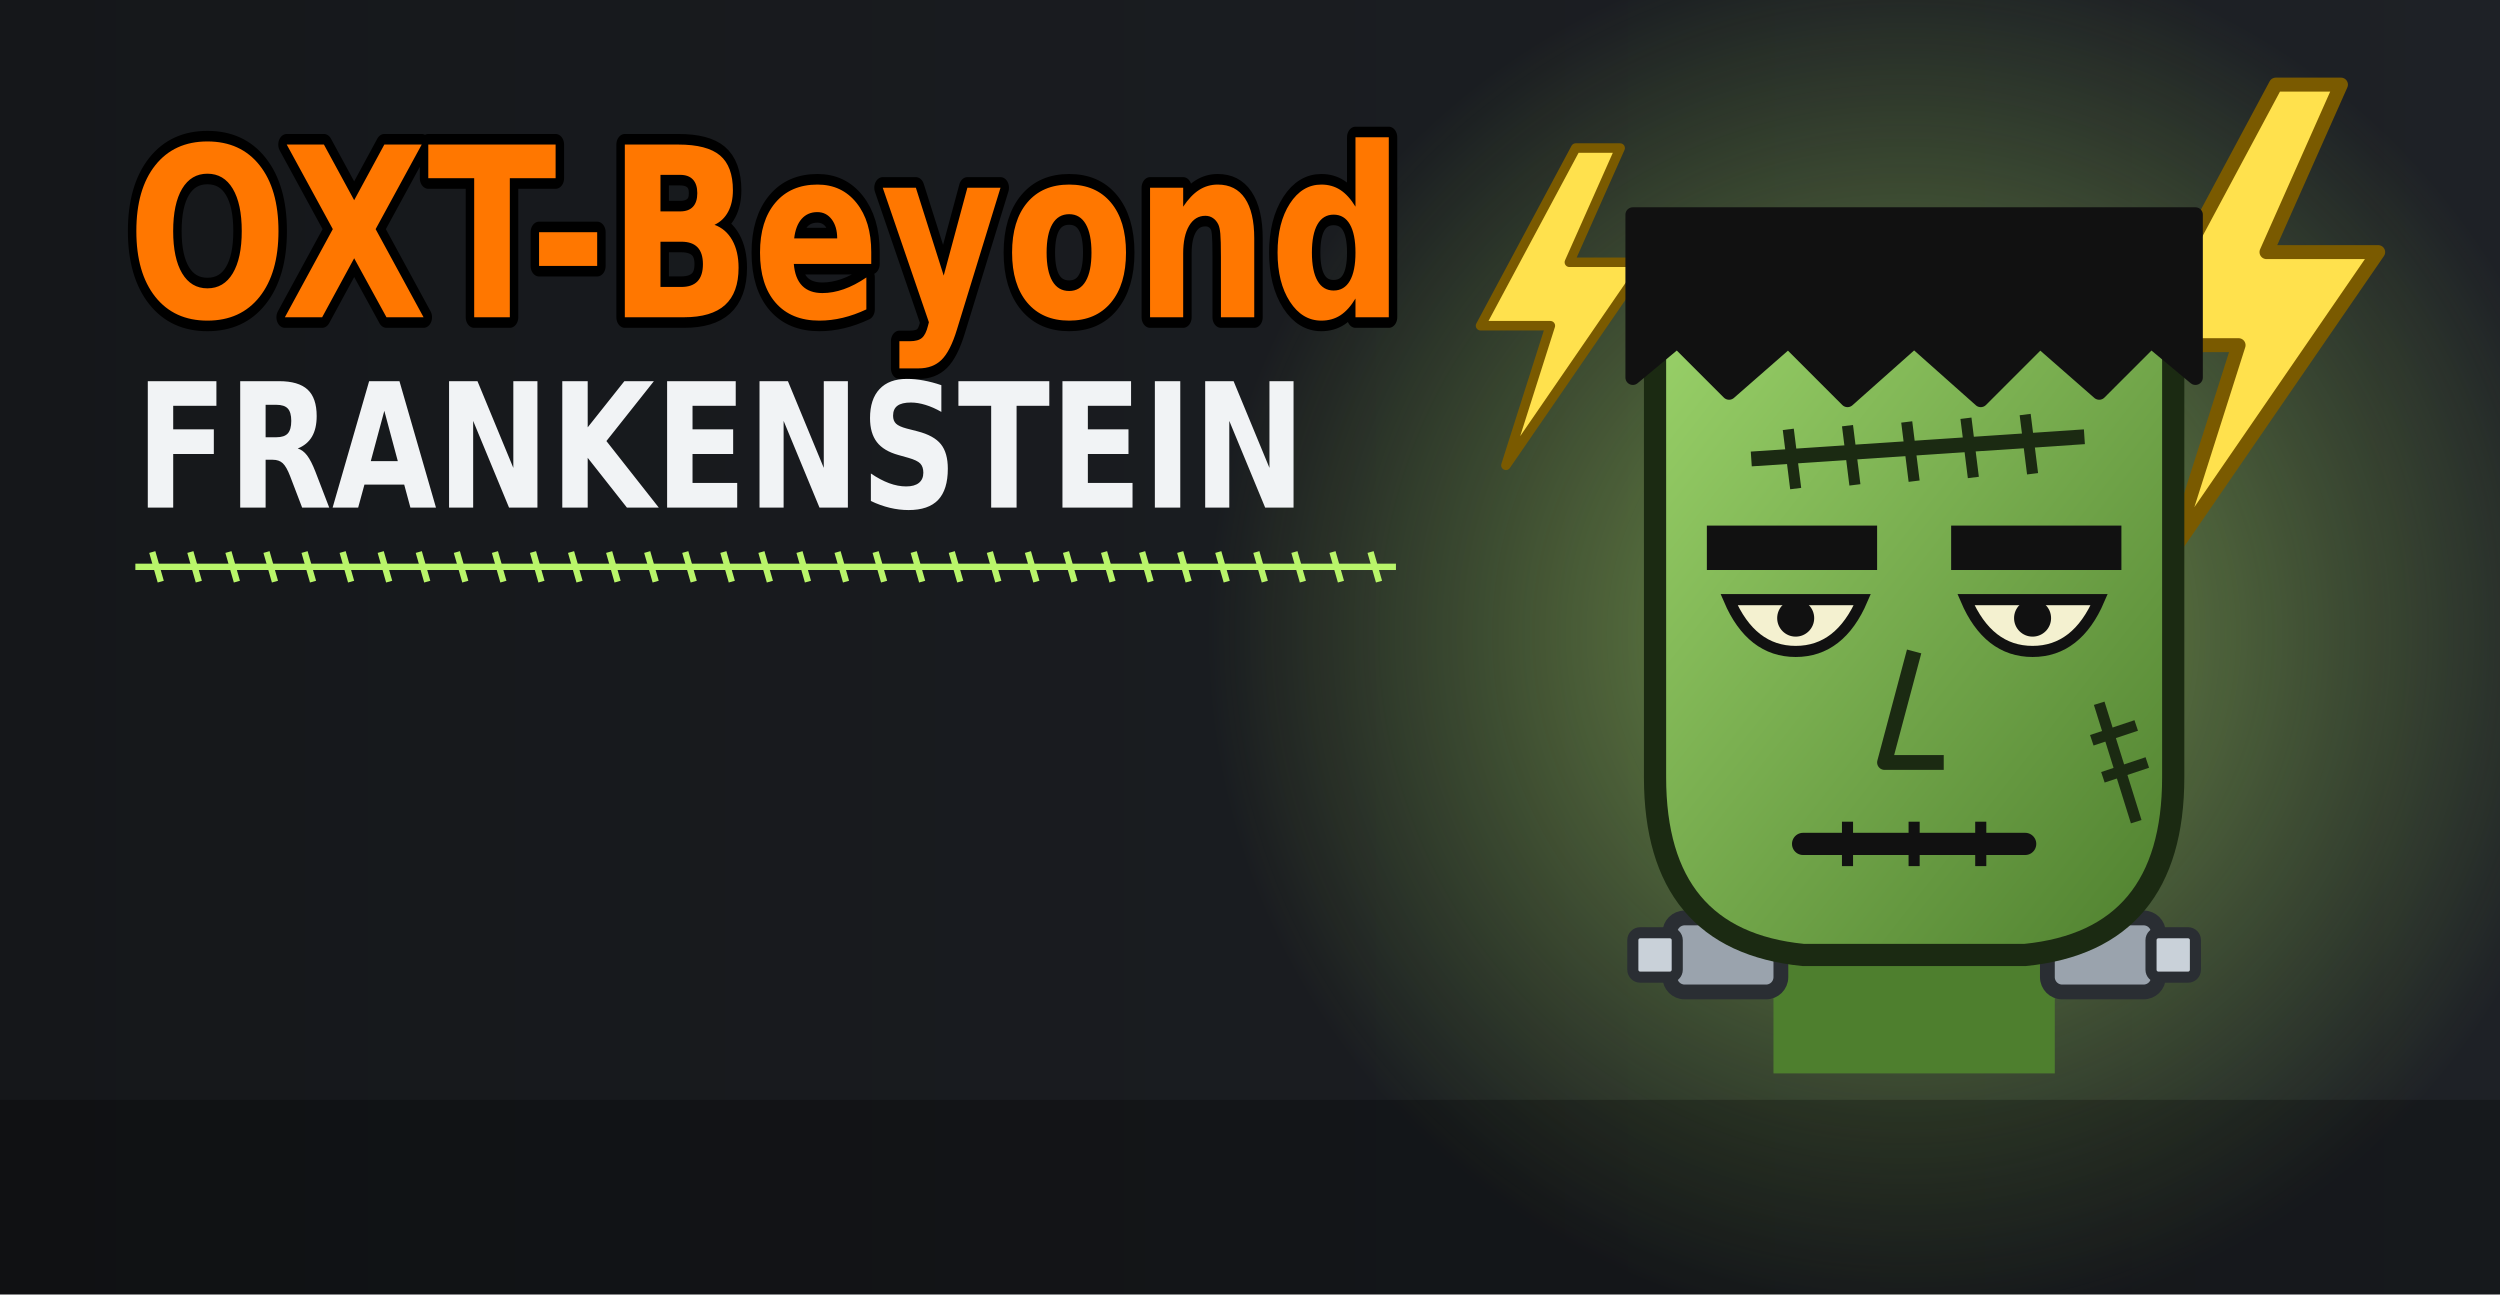
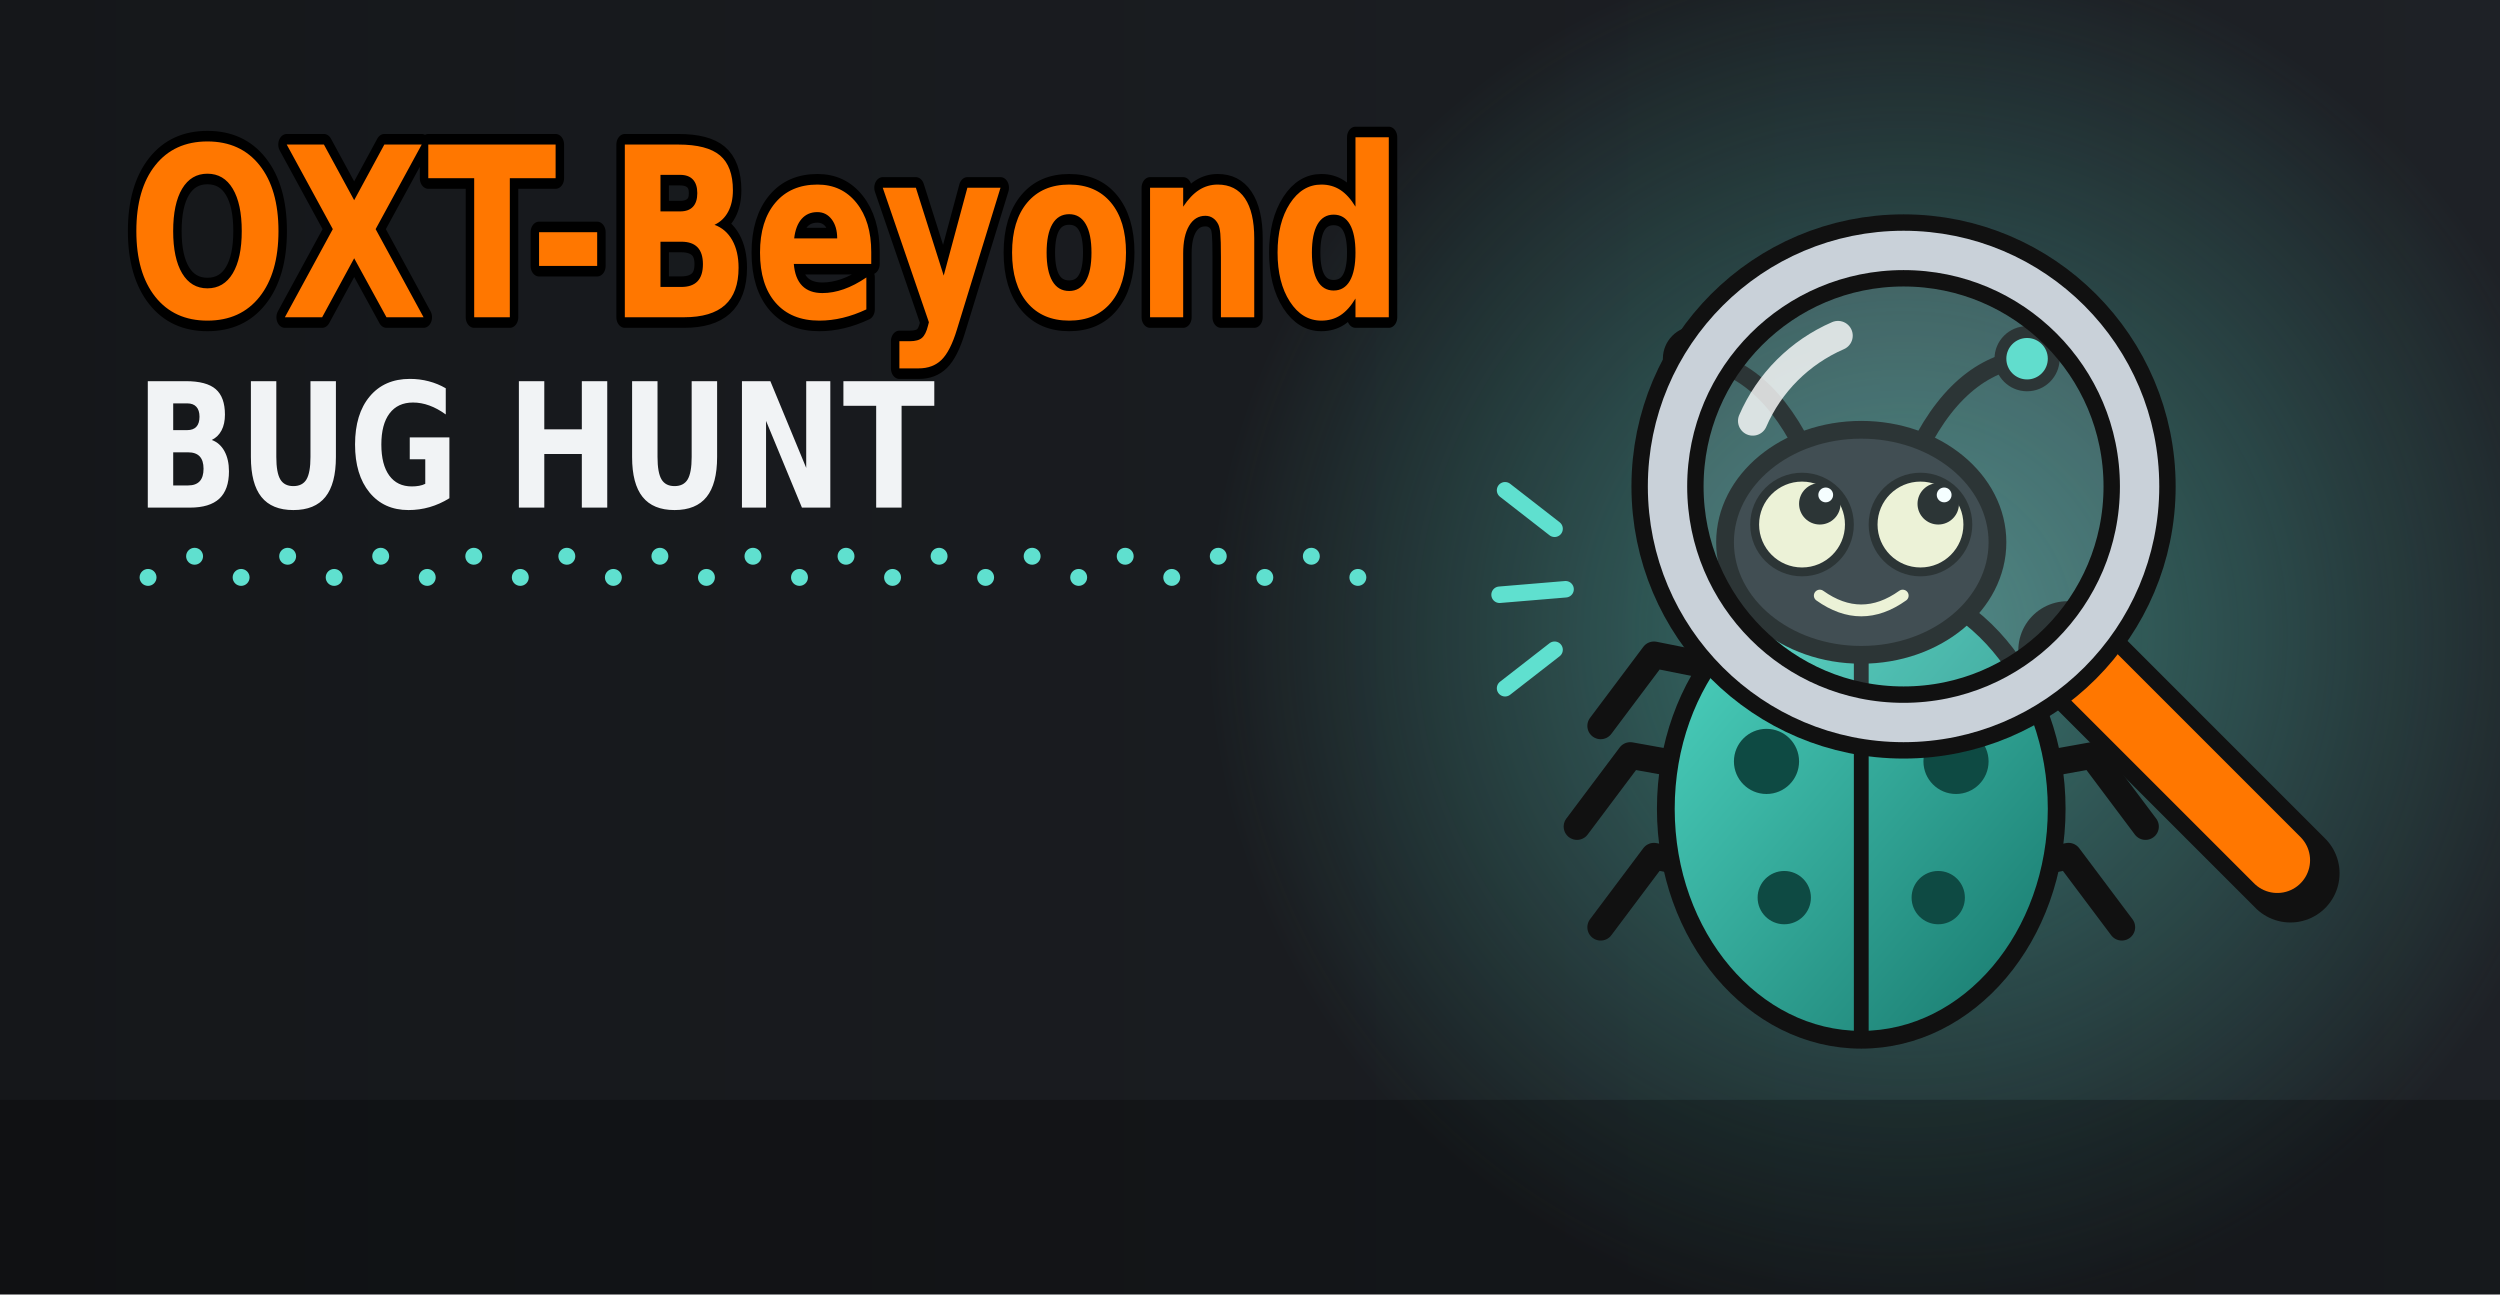
<svg xmlns="http://www.w3.org/2000/svg" width="1182" height="612" viewBox="0 0 1182 612">
  <defs>
    <linearGradient id="sb" x1="0" y1="0" x2="1" y2="0">
      <stop offset="0" stop-color="#15171A" />
      <stop offset="1" stop-color="#1E2126" />
    </linearGradient>
    <radialGradient id="gl" cx="0.5" cy="0.5" r="0.5">
-       <stop offset="0" stop-color="#B9F56A" stop-opacity="0.55" />
-       <stop offset="1" stop-color="#B9F56A" stop-opacity="0" />
+       <stop offset="0" stop-color="#5FE0CF" stop-opacity="0.45" />
+       <stop offset="1" stop-color="#5FE0CF" stop-opacity="0" />
    </radialGradient>
  </defs>
  <rect width="1182" height="612" fill="url(#sb)" />
  <circle cx="900" cy="300" r="330" fill="url(#gl)" />
-   <g transform="translate(1010,40) scale(2.2)">
-     <path d="M30 0 L0 56 H22 L8 100 L52 36 H28 L44 0 Z" fill="#FFE14D" stroke="#7A5A00" stroke-width="3" stroke-linejoin="round" />
-   </g>
-   <g transform="translate(700,70) scale(1.5)">
-     <path d="M30 0 L0 56 H22 L8 100 L52 36 H28 L44 0 Z" fill="#FFE14D" stroke="#7A5A00" stroke-width="3" stroke-linejoin="round" />
-   </g>
-   <g transform="translate(730,70) scale(1.75)">
+   <g transform="translate(740,150) scale(1.4)">
    <defs>
-       <linearGradient id="skin" x1="0" y1="0" x2="1" y2="1">
-         <stop offset="0" stop-color="#9BD36A" />
-         <stop offset="1" stop-color="#4E7F2E" />
+       <linearGradient id="shell" x1="0" y1="0" x2="1" y2="1">
+         <stop offset="0" stop-color="#4FD8C4" />
+         <stop offset="1" stop-color="#16756A" />
      </linearGradient>
    </defs>
-     <rect x="62" y="200" width="76" height="50" fill="#4E7F2E" />
-     <rect x="34" y="208" width="30" height="20" rx="4" fill="#9AA3AD" stroke="#2A2E33" stroke-width="4" />
-     <rect x="136" y="208" width="30" height="20" rx="4" fill="#9AA3AD" stroke="#2A2E33" stroke-width="4" />
-     <rect x="24" y="212" width="12" height="12" rx="2" fill="#C9D1D9" stroke="#2A2E33" stroke-width="3" />
-     <rect x="164" y="212" width="12" height="12" rx="2" fill="#C9D1D9" stroke="#2A2E33" stroke-width="3" />
-     <path d="M30 40 H170 V170 Q170 214 130 218 H70 Q30 214 30 170 Z" fill="url(#skin)" stroke="#1B2A12" stroke-width="6" />
-     <path d="M24 18 H176 V62 L164 52 L150 66 L134 52 L118 68 L100 52 L82 68 L66 52 L50 66 L36 52 L24 62 Z" fill="#111" stroke="#111" stroke-width="4" stroke-linejoin="round" />
-     <path d="M56 84 L146 78" stroke="#1B2A12" stroke-width="4" fill="none" />
-     <g stroke="#1B2A12" stroke-width="3">
-       <path d="M66 76 L68 92" />
-       <path d="M82 75 L84 91" />
-       <path d="M98 74 L100 90" />
-       <path d="M114 73 L116 89" />
-       <path d="M130 72 L132 88" />
-     </g>
-     <rect x="44" y="102" width="46" height="12" fill="#111" />
-     <rect x="110" y="102" width="46" height="12" fill="#111" />
-     <path d="M50 122 H86 Q80 136 68 136 Q56 136 50 122 Z" fill="#F4F1D0" stroke="#111" stroke-width="3" />
-     <path d="M114 122 H150 Q144 136 132 136 Q120 136 114 122 Z" fill="#F4F1D0" stroke="#111" stroke-width="3" />
-     <circle cx="68" cy="127" r="5" fill="#111" />
-     <circle cx="132" cy="127" r="5" fill="#111" />
-     <path d="M100 136 L92 166 H108" stroke="#1B2A12" stroke-width="4" fill="none" stroke-linejoin="round" />
-     <path d="M70 188 H130" stroke="#111" stroke-width="6" stroke-linecap="round" />
-     <g stroke="#111" stroke-width="3">
-       <path d="M82 182 V194" />
-       <path d="M100 182 V194" />
-       <path d="M118 182 V194" />
-     </g>
-     <path d="M150 150 L160 182" stroke="#1B2A12" stroke-width="3" />
-     <g stroke="#1B2A12" stroke-width="3">
-       <path d="M148 160 L160 156" />
-       <path d="M151 170 L163 166" />
-     </g>
+     <path d="M100 128 L30 114 L12 138" stroke="#111" stroke-width="9" fill="none" stroke-linecap="round" stroke-linejoin="round" />
+     <path d="M100 128 L170 114 L188 138" stroke="#111" stroke-width="9" fill="none" stroke-linecap="round" stroke-linejoin="round" />
+     <path d="M100 162 L22 148 L4 172" stroke="#111" stroke-width="9" fill="none" stroke-linecap="round" stroke-linejoin="round" />
+     <path d="M100 162 L178 148 L196 172" stroke="#111" stroke-width="9" fill="none" stroke-linecap="round" stroke-linejoin="round" />
+     <path d="M100 196 L30 182 L12 206" stroke="#111" stroke-width="9" fill="none" stroke-linecap="round" stroke-linejoin="round" />
+     <path d="M100 196 L170 182 L188 206" stroke="#111" stroke-width="9" fill="none" stroke-linecap="round" stroke-linejoin="round" />
+     <path d="M84 52 Q70 18 46 14" stroke="#111" stroke-width="6" fill="none" stroke-linecap="round" />
+     <path d="M116 52 Q130 18 154 14" stroke="#111" stroke-width="6" fill="none" stroke-linecap="round" />
+     <circle cx="44" cy="14" r="9" fill="#4FD8C4" stroke="#111" stroke-width="4" />
+     <circle cx="156" cy="14" r="9" fill="#4FD8C4" stroke="#111" stroke-width="4" />
+     <ellipse cx="100" cy="166" rx="66" ry="78" fill="url(#shell)" stroke="#111" stroke-width="6" />
+     <path d="M100 96 V242" stroke="#111" stroke-width="5" />
+     <circle cx="68" cy="150" r="11" fill="#0E4A43" />
+     <circle cx="132" cy="150" r="11" fill="#0E4A43" />
+     <circle cx="74" cy="196" r="9" fill="#0E4A43" />
+     <circle cx="126" cy="196" r="9" fill="#0E4A43" />
+     <path d="M58 118 Q66 104 80 100" stroke="#FFFFFF" stroke-opacity="0.55" stroke-width="6" fill="none" stroke-linecap="round" />
+     <ellipse cx="100" cy="76" rx="46" ry="38" fill="#2A2E33" stroke="#111" stroke-width="6" />
+     <circle cx="80" cy="70" r="16" fill="#F4F1D0" stroke="#111" stroke-width="3" />
+     <circle cx="120" cy="70" r="16" fill="#F4F1D0" stroke="#111" stroke-width="3" />
+     <circle cx="86" cy="63" r="7" fill="#111" />
+     <circle cx="126" cy="63" r="7" fill="#111" />
+     <circle cx="88" cy="60" r="2.5" fill="#FFF" />
+     <circle cx="128" cy="60" r="2.5" fill="#FFF" />
+     <path d="M86 94 Q100 104 114 94" stroke="#F4F1D0" stroke-width="4" fill="none" stroke-linecap="round" />
+   </g>
+   <g transform="translate(735,250) scale(1.3)" stroke="#5FE0CF" stroke-width="6" stroke-linecap="round">
+     <path d="M0 0 L-18 -14" />
+     <path d="M4 22 L-20 24" />
+     <path d="M0 44 L-18 58" />
+   </g>
+   <g transform="translate(900,230) scale(1.55)">
+     <path d="M50 50 L118 118" stroke="#111" stroke-width="30" stroke-linecap="round" />
+     <path d="M56 56 L114 114" stroke="#FF7700" stroke-width="20" stroke-linecap="round" />
+     <circle cx="0" cy="0" r="72" fill="#BDF3FF" fill-opacity="0.16" stroke="#111" stroke-width="22" />
+     <circle cx="0" cy="0" r="72" fill="none" stroke="#C9D1D9" stroke-width="12" />
+     <path d="M-46 -20 A50 50 0 0 1 -20 -46" stroke="#FFFFFF" stroke-opacity="0.8" stroke-width="9" fill="none" stroke-linecap="round" />
  </g>
  <text transform="translate(60,150) scale(0.8,1)" font-family="DejaVu Sans" font-weight="bold" font-size="112" text-anchor="start" fill="#000" stroke="#000" stroke-width="10" stroke-linejoin="round">OXT-Beyond</text>
  <text transform="translate(60,150) scale(0.8,1)" font-family="DejaVu Sans" font-weight="bold" font-size="112" text-anchor="start" fill="#FF7700">OXT-Beyond</text>
-   <text transform="translate(64,240) scale(0.78,1)" font-family="DejaVu Sans" font-weight="bold" font-size="82" text-anchor="start" fill="#F1F3F5">FRANKENSTEIN</text>
-   <path d="M64 268 H660" stroke="#B9F56A" stroke-width="3" />
-   <path d="M72 261 L76 275" stroke="#B9F56A" stroke-width="3" />
-   <path d="M90 261 L94 275" stroke="#B9F56A" stroke-width="3" />
-   <path d="M108 261 L112 275" stroke="#B9F56A" stroke-width="3" />
-   <path d="M126 261 L130 275" stroke="#B9F56A" stroke-width="3" />
-   <path d="M144 261 L148 275" stroke="#B9F56A" stroke-width="3" />
-   <path d="M162 261 L166 275" stroke="#B9F56A" stroke-width="3" />
-   <path d="M180 261 L184 275" stroke="#B9F56A" stroke-width="3" />
-   <path d="M198 261 L202 275" stroke="#B9F56A" stroke-width="3" />
-   <path d="M216 261 L220 275" stroke="#B9F56A" stroke-width="3" />
-   <path d="M234 261 L238 275" stroke="#B9F56A" stroke-width="3" />
-   <path d="M252 261 L256 275" stroke="#B9F56A" stroke-width="3" />
-   <path d="M270 261 L274 275" stroke="#B9F56A" stroke-width="3" />
-   <path d="M288 261 L292 275" stroke="#B9F56A" stroke-width="3" />
-   <path d="M306 261 L310 275" stroke="#B9F56A" stroke-width="3" />
-   <path d="M324 261 L328 275" stroke="#B9F56A" stroke-width="3" />
-   <path d="M342 261 L346 275" stroke="#B9F56A" stroke-width="3" />
-   <path d="M360 261 L364 275" stroke="#B9F56A" stroke-width="3" />
-   <path d="M378 261 L382 275" stroke="#B9F56A" stroke-width="3" />
-   <path d="M396 261 L400 275" stroke="#B9F56A" stroke-width="3" />
-   <path d="M414 261 L418 275" stroke="#B9F56A" stroke-width="3" />
-   <path d="M432 261 L436 275" stroke="#B9F56A" stroke-width="3" />
-   <path d="M450 261 L454 275" stroke="#B9F56A" stroke-width="3" />
-   <path d="M468 261 L472 275" stroke="#B9F56A" stroke-width="3" />
-   <path d="M486 261 L490 275" stroke="#B9F56A" stroke-width="3" />
-   <path d="M504 261 L508 275" stroke="#B9F56A" stroke-width="3" />
-   <path d="M522 261 L526 275" stroke="#B9F56A" stroke-width="3" />
-   <path d="M540 261 L544 275" stroke="#B9F56A" stroke-width="3" />
-   <path d="M558 261 L562 275" stroke="#B9F56A" stroke-width="3" />
-   <path d="M576 261 L580 275" stroke="#B9F56A" stroke-width="3" />
-   <path d="M594 261 L598 275" stroke="#B9F56A" stroke-width="3" />
-   <path d="M612 261 L616 275" stroke="#B9F56A" stroke-width="3" />
-   <path d="M630 261 L634 275" stroke="#B9F56A" stroke-width="3" />
-   <path d="M648 261 L652 275" stroke="#B9F56A" stroke-width="3" />
+   <text transform="translate(64,240) scale(0.78,1)" font-family="DejaVu Sans" font-weight="bold" font-size="82" text-anchor="start" fill="#F1F3F5">BUG HUNT</text>
+   <circle cx="70" cy="273" r="4" fill="#5FE0CF" />
+   <circle cx="92" cy="263" r="4" fill="#5FE0CF" />
+   <circle cx="114" cy="273" r="4" fill="#5FE0CF" />
+   <circle cx="136" cy="263" r="4" fill="#5FE0CF" />
+   <circle cx="158" cy="273" r="4" fill="#5FE0CF" />
+   <circle cx="180" cy="263" r="4" fill="#5FE0CF" />
+   <circle cx="202" cy="273" r="4" fill="#5FE0CF" />
+   <circle cx="224" cy="263" r="4" fill="#5FE0CF" />
+   <circle cx="246" cy="273" r="4" fill="#5FE0CF" />
+   <circle cx="268" cy="263" r="4" fill="#5FE0CF" />
+   <circle cx="290" cy="273" r="4" fill="#5FE0CF" />
+   <circle cx="312" cy="263" r="4" fill="#5FE0CF" />
+   <circle cx="334" cy="273" r="4" fill="#5FE0CF" />
+   <circle cx="356" cy="263" r="4" fill="#5FE0CF" />
+   <circle cx="378" cy="273" r="4" fill="#5FE0CF" />
+   <circle cx="400" cy="263" r="4" fill="#5FE0CF" />
+   <circle cx="422" cy="273" r="4" fill="#5FE0CF" />
+   <circle cx="444" cy="263" r="4" fill="#5FE0CF" />
+   <circle cx="466" cy="273" r="4" fill="#5FE0CF" />
+   <circle cx="488" cy="263" r="4" fill="#5FE0CF" />
+   <circle cx="510" cy="273" r="4" fill="#5FE0CF" />
+   <circle cx="532" cy="263" r="4" fill="#5FE0CF" />
+   <circle cx="554" cy="273" r="4" fill="#5FE0CF" />
+   <circle cx="576" cy="263" r="4" fill="#5FE0CF" />
+   <circle cx="598" cy="273" r="4" fill="#5FE0CF" />
+   <circle cx="620" cy="263" r="4" fill="#5FE0CF" />
+   <circle cx="642" cy="273" r="4" fill="#5FE0CF" />
  <rect x="0" y="520" width="1182" height="92" fill="#000" fill-opacity="0.25" />
</svg>
